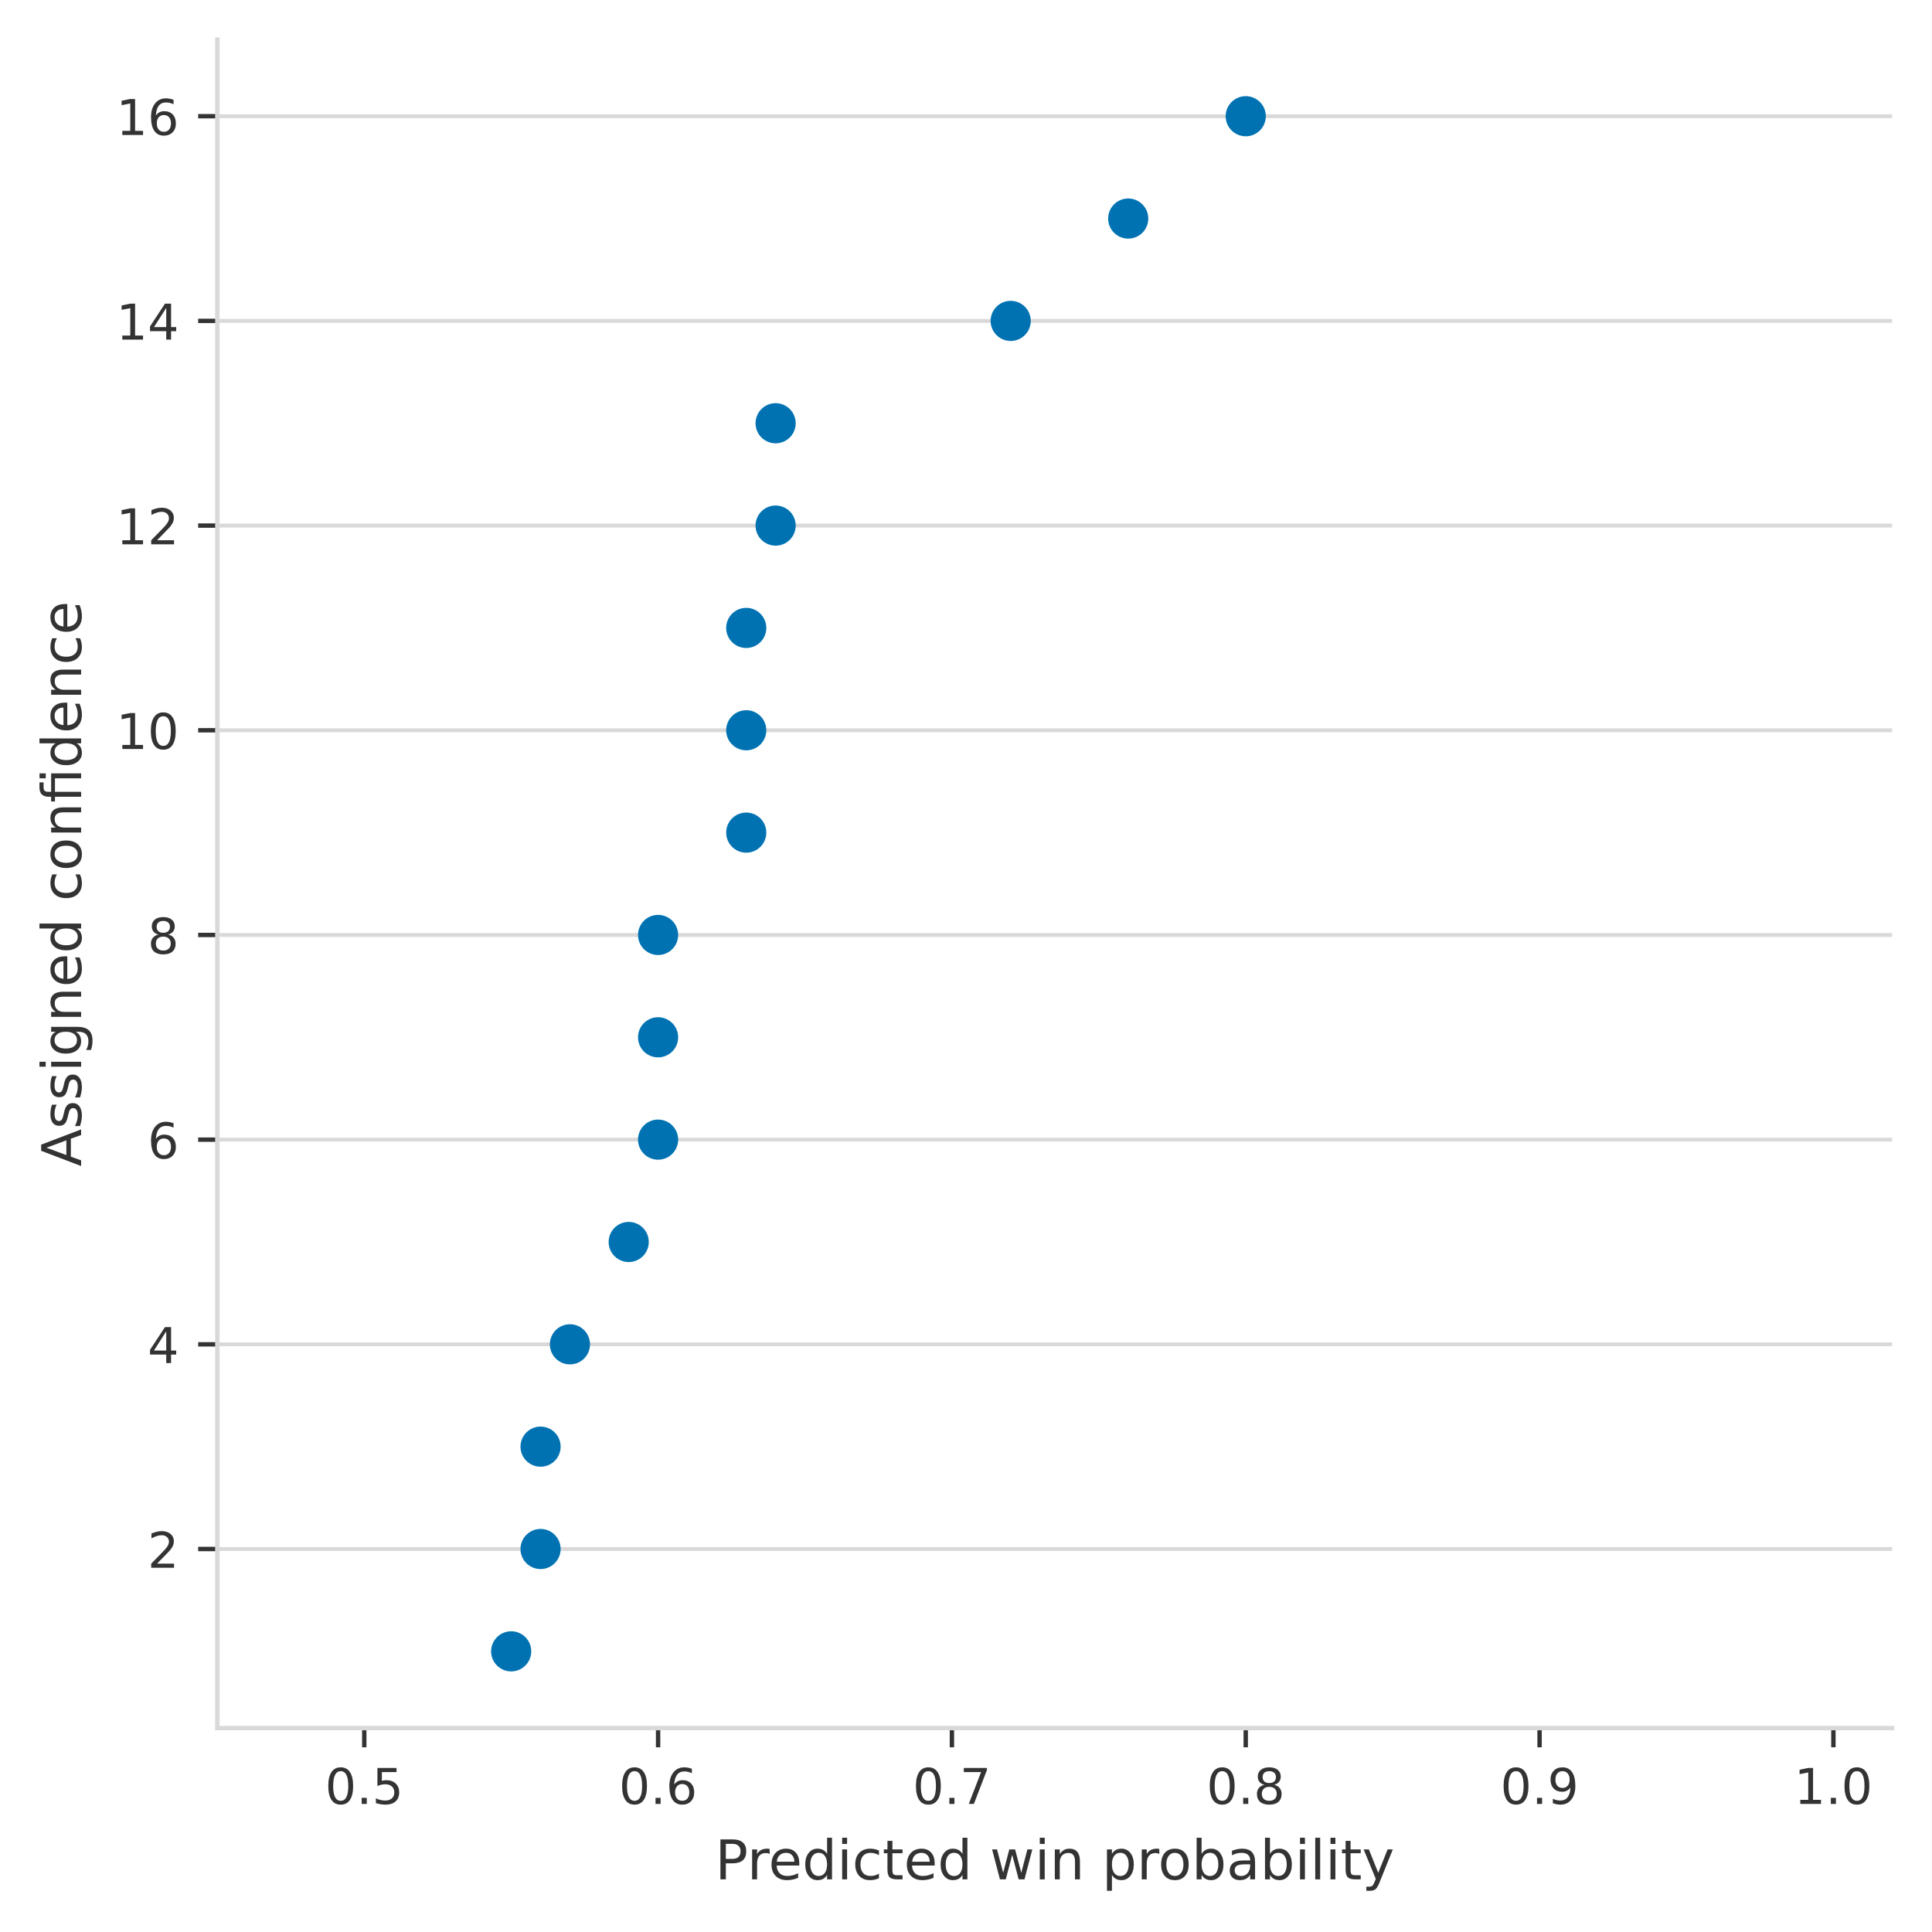
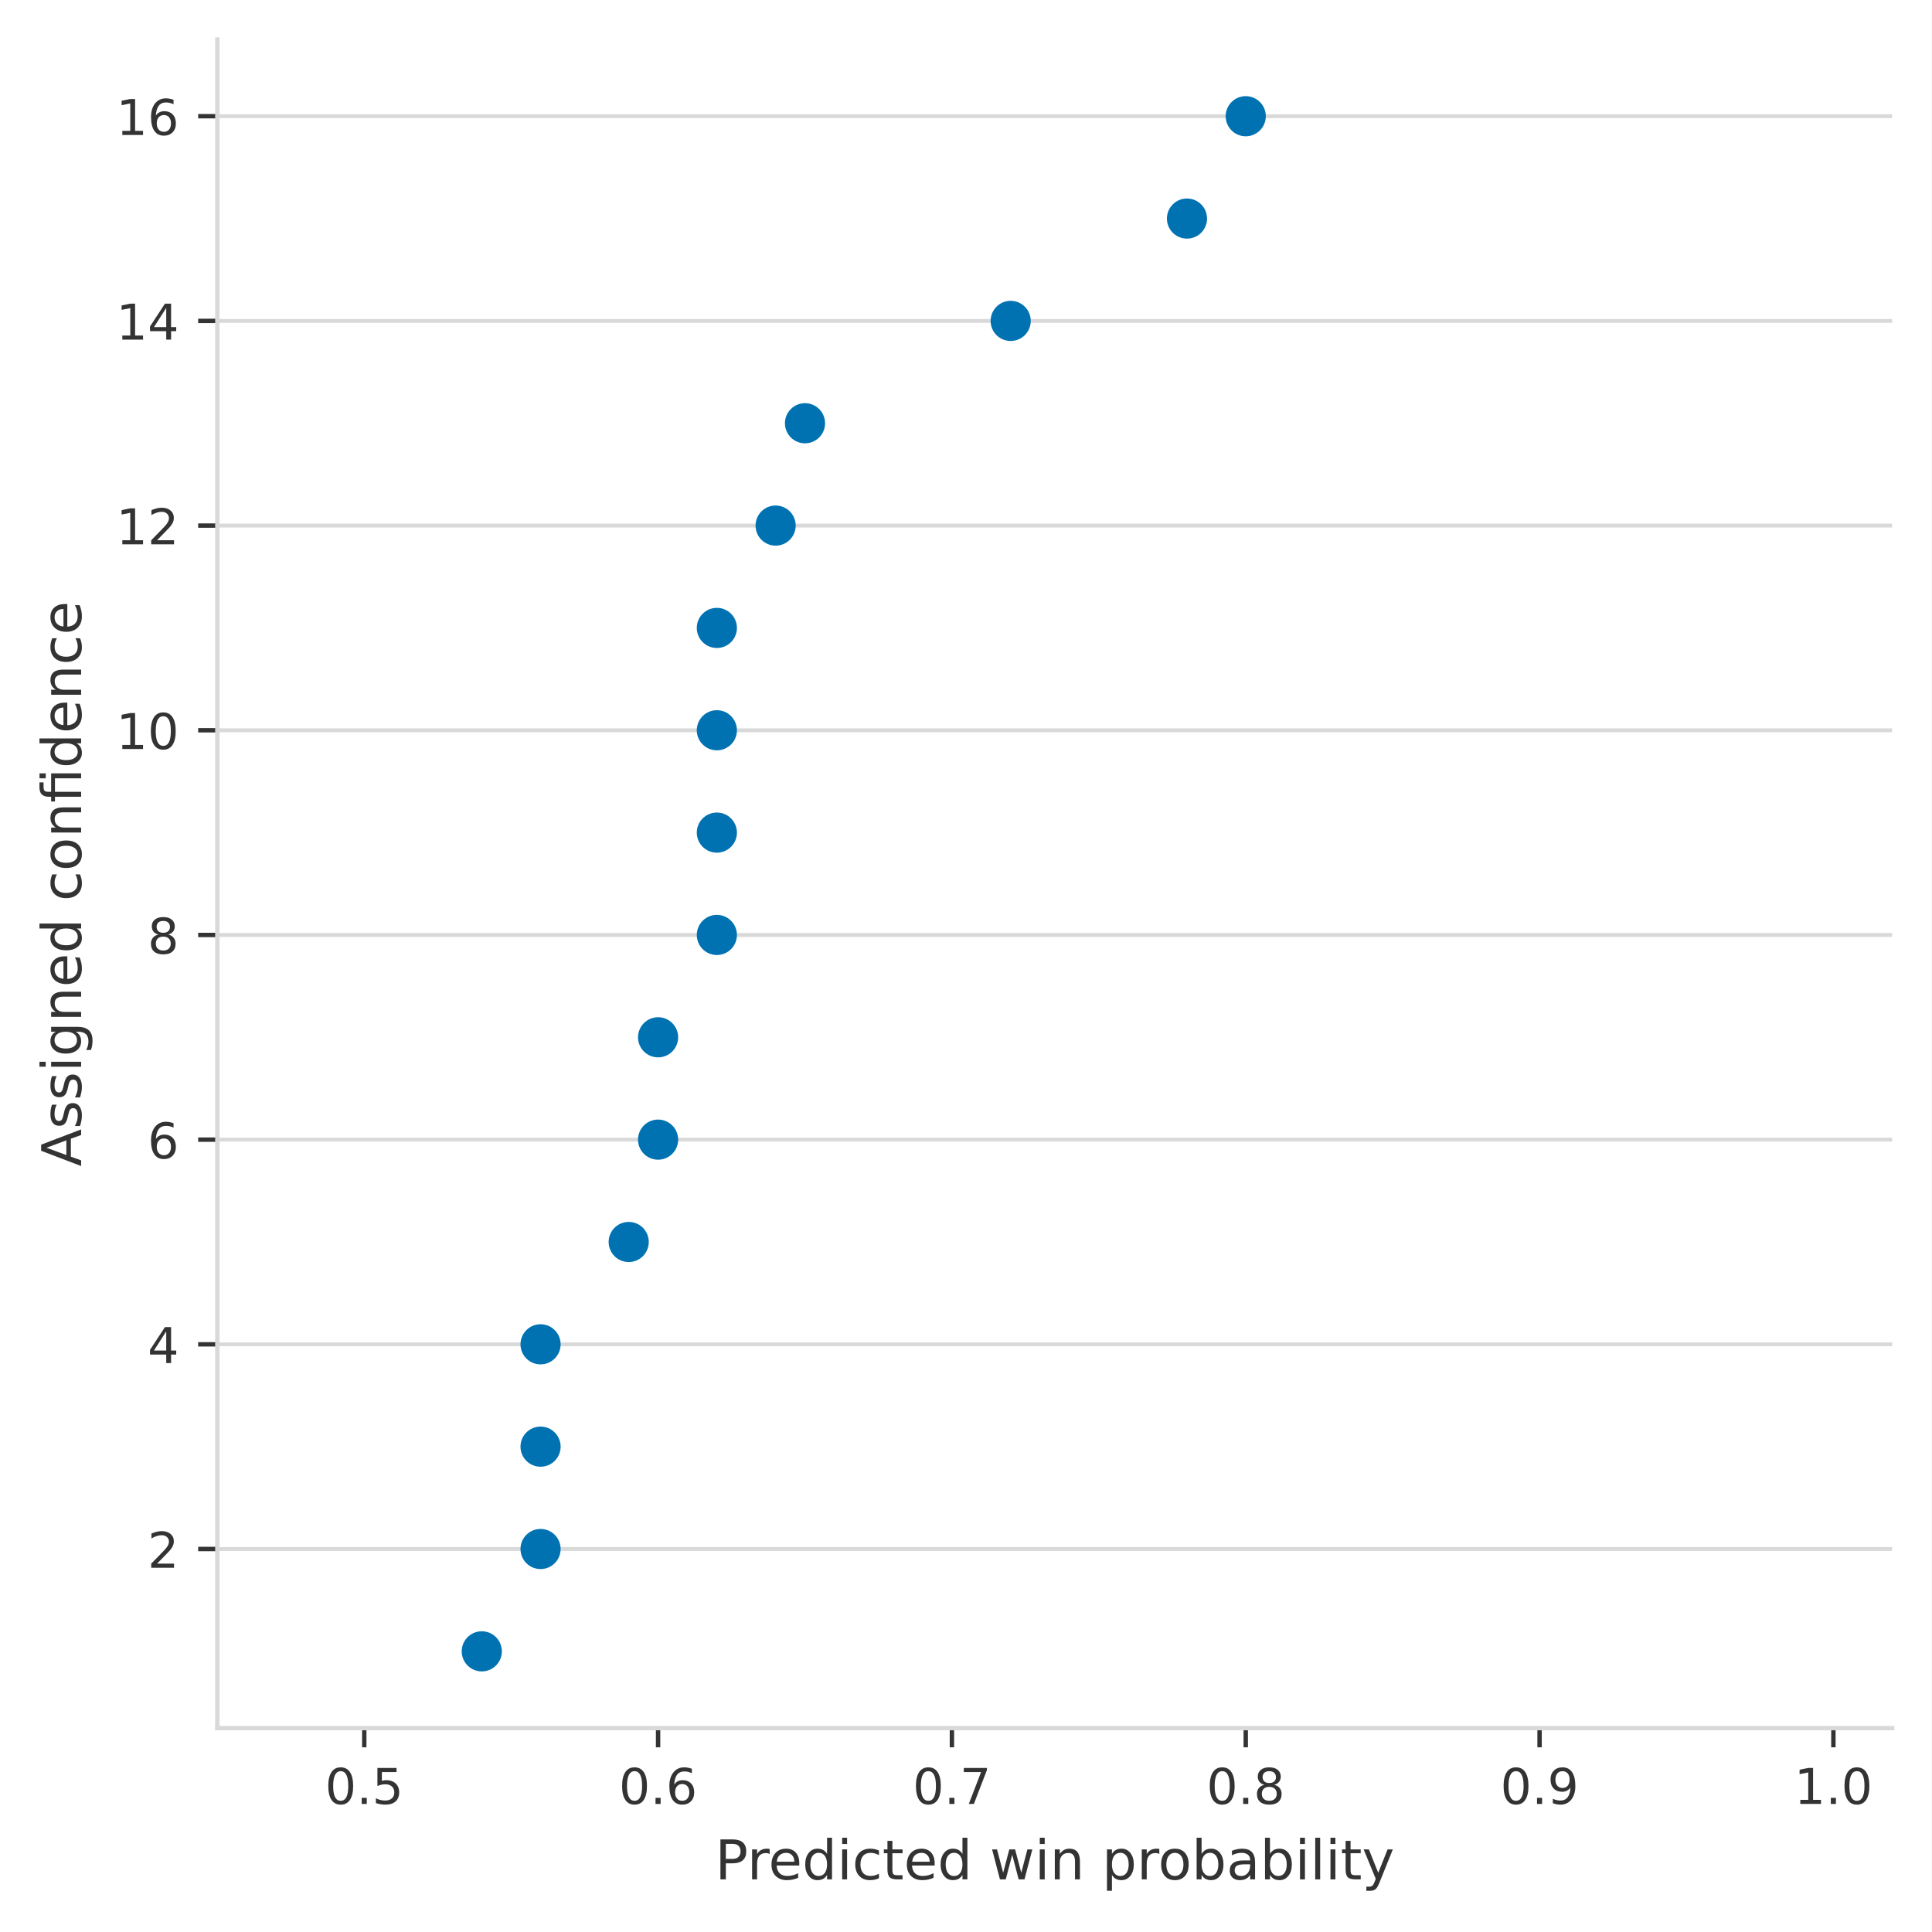
<svg xmlns="http://www.w3.org/2000/svg" xmlns:xlink="http://www.w3.org/1999/xlink" width="352.411pt" height="352.478pt" viewBox="0 0 352.411 352.478" version="1.1">
  <defs>
    <style type="text/css">*{stroke-linejoin: round; stroke-linecap: butt}</style>
  </defs>
  <g id="figure_1">
    <g id="patch_1">
      <path d="M 0 352.478  L 352.411 352.478  L 352.411 0  L 0 0  z " style="fill: #ffffff" />
    </g>
    <g id="axes_1">
      <g id="patch_2">
        <path d="M 39.653 315.278  L 345.211 315.278  L 345.211 7.2  L 39.653 7.2  z " style="fill: #ffffff" />
      </g>
      <g id="matplotlib.axis_1">
        <g id="xtick_1">
          <g id="line2d_1">
            <defs>
-               <path id="mb900e5e07c" d="M 0 0  L 0 3.5  " style="stroke: #333333; stroke-width: 0.8" />
+               <path id="m7007a5ce4e" d="M 0 0  L 0 3.5  " style="stroke: #333333; stroke-width: 0.8" />
            </defs>
            <g>
-               <use xlink:href="#mb900e5e07c" x="66.457" y="315.278" style="fill: #333333; stroke: #333333; stroke-width: 0.8" />
+               <use xlink:href="#m7007a5ce4e" x="66.457" y="315.278" style="fill: #333333; stroke: #333333; stroke-width: 0.8" />
            </g>
          </g>
          <g id="text_1">
            <g style="fill: #333333" transform="translate(59.30018 329.1155) scale(0.09 -0.09)">
              <defs>
                <path id="DejaVuSans-13" d="M 2034 4250  Q 1547 4250 1301 3770  Q 1056 3291 1056 2328  Q 1056 1369 1301 889  Q 1547 409 2034 409  Q 2525 409 2770 889  Q 3016 1369 3016 2328  Q 3016 3291 2770 3770  Q 2525 4250 2034 4250  z M 2034 4750  Q 2819 4750 3233 4129  Q 3647 3509 3647 2328  Q 3647 1150 3233 529  Q 2819 -91 2034 -91  Q 1250 -91 836 529  Q 422 1150 422 2328  Q 422 3509 836 4129  Q 1250 4750 2034 4750  z " transform="scale(0.015625)" />
                <path id="DejaVuSans-11" d="M 684 794  L 1344 794  L 1344 0  L 684 0  L 684 794  z " transform="scale(0.015625)" />
                <path id="DejaVuSans-18" d="M 691 4666  L 3169 4666  L 3169 4134  L 1269 4134  L 1269 2991  Q 1406 3038 1543 3061  Q 1681 3084 1819 3084  Q 2600 3084 3056 2656  Q 3513 2228 3513 1497  Q 3513 744 3044 326  Q 2575 -91 1722 -91  Q 1428 -91 1123 -41  Q 819 9 494 109  L 494 744  Q 775 591 1075 516  Q 1375 441 1709 441  Q 2250 441 2565 725  Q 2881 1009 2881 1497  Q 2881 1984 2565 2268  Q 2250 2553 1709 2553  Q 1456 2553 1204 2497  Q 953 2441 691 2322  L 691 4666  z " transform="scale(0.015625)" />
              </defs>
              <use xlink:href="#DejaVuSans-13" />
              <use xlink:href="#DejaVuSans-11" transform="translate(63.625 0)" />
              <use xlink:href="#DejaVuSans-18" transform="translate(95.40625 0)" />
            </g>
          </g>
        </g>
        <g id="xtick_2">
          <g id="line2d_2">
            <g>
-               <use xlink:href="#mb900e5e07c" x="120.063" y="315.278" style="fill: #333333; stroke: #333333; stroke-width: 0.8" />
+               <use xlink:href="#m7007a5ce4e" x="120.063" y="315.278" style="fill: #333333; stroke: #333333; stroke-width: 0.8" />
            </g>
          </g>
          <g id="text_2">
            <g style="fill: #333333" transform="translate(112.9068 329.1155) scale(0.09 -0.09)">
              <defs>
                <path id="DejaVuSans-19" d="M 2113 2584  Q 1688 2584 1439 2293  Q 1191 2003 1191 1497  Q 1191 994 1439 701  Q 1688 409 2113 409  Q 2538 409 2786 701  Q 3034 994 3034 1497  Q 3034 2003 2786 2293  Q 2538 2584 2113 2584  z M 3366 4563  L 3366 3988  Q 3128 4100 2886 4159  Q 2644 4219 2406 4219  Q 1781 4219 1451 3797  Q 1122 3375 1075 2522  Q 1259 2794 1537 2939  Q 1816 3084 2150 3084  Q 2853 3084 3261 2657  Q 3669 2231 3669 1497  Q 3669 778 3244 343  Q 2819 -91 2113 -91  Q 1303 -91 875 529  Q 447 1150 447 2328  Q 447 3434 972 4092  Q 1497 4750 2381 4750  Q 2619 4750 2861 4703  Q 3103 4656 3366 4563  z " transform="scale(0.015625)" />
              </defs>
              <use xlink:href="#DejaVuSans-13" />
              <use xlink:href="#DejaVuSans-11" transform="translate(63.625 0)" />
              <use xlink:href="#DejaVuSans-19" transform="translate(95.40625 0)" />
            </g>
          </g>
        </g>
        <g id="xtick_3">
          <g id="line2d_3">
            <g>
-               <use xlink:href="#mb900e5e07c" x="173.67" y="315.278" style="fill: #333333; stroke: #333333; stroke-width: 0.8" />
+               <use xlink:href="#m7007a5ce4e" x="173.67" y="315.278" style="fill: #333333; stroke: #333333; stroke-width: 0.8" />
            </g>
          </g>
          <g id="text_3">
            <g style="fill: #333333" transform="translate(166.5134 329.1155) scale(0.09 -0.09)">
              <defs>
                <path id="DejaVuSans-1a" d="M 525 4666  L 3525 4666  L 3525 4397  L 1831 0  L 1172 0  L 2766 4134  L 525 4134  L 525 4666  z " transform="scale(0.015625)" />
              </defs>
              <use xlink:href="#DejaVuSans-13" />
              <use xlink:href="#DejaVuSans-11" transform="translate(63.625 0)" />
              <use xlink:href="#DejaVuSans-1a" transform="translate(95.40625 0)" />
            </g>
          </g>
        </g>
        <g id="xtick_4">
          <g id="line2d_4">
            <g>
-               <use xlink:href="#mb900e5e07c" x="227.276" y="315.278" style="fill: #333333; stroke: #333333; stroke-width: 0.8" />
+               <use xlink:href="#m7007a5ce4e" x="227.276" y="315.278" style="fill: #333333; stroke: #333333; stroke-width: 0.8" />
            </g>
          </g>
          <g id="text_4">
            <g style="fill: #333333" transform="translate(220.12 329.1155) scale(0.09 -0.09)">
              <defs>
                <path id="DejaVuSans-1b" d="M 2034 2216  Q 1584 2216 1326 1975  Q 1069 1734 1069 1313  Q 1069 891 1326 650  Q 1584 409 2034 409  Q 2484 409 2743 651  Q 3003 894 3003 1313  Q 3003 1734 2745 1975  Q 2488 2216 2034 2216  z M 1403 2484  Q 997 2584 770 2862  Q 544 3141 544 3541  Q 544 4100 942 4425  Q 1341 4750 2034 4750  Q 2731 4750 3128 4425  Q 3525 4100 3525 3541  Q 3525 3141 3298 2862  Q 3072 2584 2669 2484  Q 3125 2378 3379 2068  Q 3634 1759 3634 1313  Q 3634 634 3220 271  Q 2806 -91 2034 -91  Q 1263 -91 848 271  Q 434 634 434 1313  Q 434 1759 690 2068  Q 947 2378 1403 2484  z M 1172 3481  Q 1172 3119 1398 2916  Q 1625 2713 2034 2713  Q 2441 2713 2670 2916  Q 2900 3119 2900 3481  Q 2900 3844 2670 4047  Q 2441 4250 2034 4250  Q 1625 4250 1398 4047  Q 1172 3844 1172 3481  z " transform="scale(0.015625)" />
              </defs>
              <use xlink:href="#DejaVuSans-13" />
              <use xlink:href="#DejaVuSans-11" transform="translate(63.625 0)" />
              <use xlink:href="#DejaVuSans-1b" transform="translate(95.40625 0)" />
            </g>
          </g>
        </g>
        <g id="xtick_5">
          <g id="line2d_5">
            <g>
-               <use xlink:href="#mb900e5e07c" x="280.883" y="315.278" style="fill: #333333; stroke: #333333; stroke-width: 0.8" />
+               <use xlink:href="#m7007a5ce4e" x="280.883" y="315.278" style="fill: #333333; stroke: #333333; stroke-width: 0.8" />
            </g>
          </g>
          <g id="text_5">
            <g style="fill: #333333" transform="translate(273.7266 329.1155) scale(0.09 -0.09)">
              <defs>
                <path id="DejaVuSans-1c" d="M 703 97  L 703 672  Q 941 559 1184 500  Q 1428 441 1663 441  Q 2288 441 2617 861  Q 2947 1281 2994 2138  Q 2813 1869 2534 1725  Q 2256 1581 1919 1581  Q 1219 1581 811 2004  Q 403 2428 403 3163  Q 403 3881 828 4315  Q 1253 4750 1959 4750  Q 2769 4750 3195 4129  Q 3622 3509 3622 2328  Q 3622 1225 3098 567  Q 2575 -91 1691 -91  Q 1453 -91 1209 -44  Q 966 3 703 97  z M 1959 2075  Q 2384 2075 2632 2365  Q 2881 2656 2881 3163  Q 2881 3666 2632 3958  Q 2384 4250 1959 4250  Q 1534 4250 1286 3958  Q 1038 3666 1038 3163  Q 1038 2656 1286 2365  Q 1534 2075 1959 2075  z " transform="scale(0.015625)" />
              </defs>
              <use xlink:href="#DejaVuSans-13" />
              <use xlink:href="#DejaVuSans-11" transform="translate(63.625 0)" />
              <use xlink:href="#DejaVuSans-1c" transform="translate(95.40625 0)" />
            </g>
          </g>
        </g>
        <g id="xtick_6">
          <g id="line2d_6">
            <g>
-               <use xlink:href="#mb900e5e07c" x="334.49" y="315.278" style="fill: #333333; stroke: #333333; stroke-width: 0.8" />
+               <use xlink:href="#m7007a5ce4e" x="334.49" y="315.278" style="fill: #333333; stroke: #333333; stroke-width: 0.8" />
            </g>
          </g>
          <g id="text_6">
            <g style="fill: #333333" transform="translate(327.3332 329.1155) scale(0.09 -0.09)">
              <defs>
                <path id="DejaVuSans-14" d="M 794 531  L 1825 531  L 1825 4091  L 703 3866  L 703 4441  L 1819 4666  L 2450 4666  L 2450 531  L 3481 531  L 3481 0  L 794 0  L 794 531  z " transform="scale(0.015625)" />
              </defs>
              <use xlink:href="#DejaVuSans-14" />
              <use xlink:href="#DejaVuSans-11" transform="translate(63.625 0)" />
              <use xlink:href="#DejaVuSans-13" transform="translate(95.40625 0)" />
            </g>
          </g>
        </g>
        <g id="text_7">
          <g style="fill: #333333" transform="translate(130.4563 342.8761) scale(0.1 -0.1)">
            <defs>
              <path id="DejaVuSans-33" d="M 1259 4147  L 1259 2394  L 2053 2394  Q 2494 2394 2734 2622  Q 2975 2850 2975 3272  Q 2975 3691 2734 3919  Q 2494 4147 2053 4147  L 1259 4147  z M 628 4666  L 2053 4666  Q 2838 4666 3239 4311  Q 3641 3956 3641 3272  Q 3641 2581 3239 2228  Q 2838 1875 2053 1875  L 1259 1875  L 1259 0  L 628 0  L 628 4666  z " transform="scale(0.015625)" />
              <path id="DejaVuSans-55" d="M 2631 2963  Q 2534 3019 2420 3045  Q 2306 3072 2169 3072  Q 1681 3072 1420 2755  Q 1159 2438 1159 1844  L 1159 0  L 581 0  L 581 3500  L 1159 3500  L 1159 2956  Q 1341 3275 1631 3429  Q 1922 3584 2338 3584  Q 2397 3584 2469 3576  Q 2541 3569 2628 3553  L 2631 2963  z " transform="scale(0.015625)" />
              <path id="DejaVuSans-48" d="M 3597 1894  L 3597 1613  L 953 1613  Q 991 1019 1311 708  Q 1631 397 2203 397  Q 2534 397 2845 478  Q 3156 559 3463 722  L 3463 178  Q 3153 47 2828 -22  Q 2503 -91 2169 -91  Q 1331 -91 842 396  Q 353 884 353 1716  Q 353 2575 817 3079  Q 1281 3584 2069 3584  Q 2775 3584 3186 3129  Q 3597 2675 3597 1894  z M 3022 2063  Q 3016 2534 2758 2815  Q 2500 3097 2075 3097  Q 1594 3097 1305 2825  Q 1016 2553 972 2059  L 3022 2063  z " transform="scale(0.015625)" />
              <path id="DejaVuSans-47" d="M 2906 2969  L 2906 4863  L 3481 4863  L 3481 0  L 2906 0  L 2906 525  Q 2725 213 2448 61  Q 2172 -91 1784 -91  Q 1150 -91 751 415  Q 353 922 353 1747  Q 353 2572 751 3078  Q 1150 3584 1784 3584  Q 2172 3584 2448 3432  Q 2725 3281 2906 2969  z M 947 1747  Q 947 1113 1208 752  Q 1469 391 1925 391  Q 2381 391 2643 752  Q 2906 1113 2906 1747  Q 2906 2381 2643 2742  Q 2381 3103 1925 3103  Q 1469 3103 1208 2742  Q 947 2381 947 1747  z " transform="scale(0.015625)" />
              <path id="DejaVuSans-4c" d="M 603 3500  L 1178 3500  L 1178 0  L 603 0  L 603 3500  z M 603 4863  L 1178 4863  L 1178 4134  L 603 4134  L 603 4863  z " transform="scale(0.015625)" />
              <path id="DejaVuSans-46" d="M 3122 3366  L 3122 2828  Q 2878 2963 2633 3030  Q 2388 3097 2138 3097  Q 1578 3097 1268 2742  Q 959 2388 959 1747  Q 959 1106 1268 751  Q 1578 397 2138 397  Q 2388 397 2633 464  Q 2878 531 3122 666  L 3122 134  Q 2881 22 2623 -34  Q 2366 -91 2075 -91  Q 1284 -91 818 406  Q 353 903 353 1747  Q 353 2603 823 3093  Q 1294 3584 2113 3584  Q 2378 3584 2631 3529  Q 2884 3475 3122 3366  z " transform="scale(0.015625)" />
              <path id="DejaVuSans-57" d="M 1172 4494  L 1172 3500  L 2356 3500  L 2356 3053  L 1172 3053  L 1172 1153  Q 1172 725 1289 603  Q 1406 481 1766 481  L 2356 481  L 2356 0  L 1766 0  Q 1100 0 847 248  Q 594 497 594 1153  L 594 3053  L 172 3053  L 172 3500  L 594 3500  L 594 4494  L 1172 4494  z " transform="scale(0.015625)" />
              <path id="DejaVuSans-3" transform="scale(0.015625)" />
              <path id="DejaVuSans-5a" d="M 269 3500  L 844 3500  L 1563 769  L 2278 3500  L 2956 3500  L 3675 769  L 4391 3500  L 4966 3500  L 4050 0  L 3372 0  L 2619 2869  L 1863 0  L 1184 0  L 269 3500  z " transform="scale(0.015625)" />
              <path id="DejaVuSans-51" d="M 3513 2113  L 3513 0  L 2938 0  L 2938 2094  Q 2938 2591 2744 2837  Q 2550 3084 2163 3084  Q 1697 3084 1428 2787  Q 1159 2491 1159 1978  L 1159 0  L 581 0  L 581 3500  L 1159 3500  L 1159 2956  Q 1366 3272 1645 3428  Q 1925 3584 2291 3584  Q 2894 3584 3203 3211  Q 3513 2838 3513 2113  z " transform="scale(0.015625)" />
              <path id="DejaVuSans-53" d="M 1159 525  L 1159 -1331  L 581 -1331  L 581 3500  L 1159 3500  L 1159 2969  Q 1341 3281 1617 3432  Q 1894 3584 2278 3584  Q 2916 3584 3314 3078  Q 3713 2572 3713 1747  Q 3713 922 3314 415  Q 2916 -91 2278 -91  Q 1894 -91 1617 61  Q 1341 213 1159 525  z M 3116 1747  Q 3116 2381 2855 2742  Q 2594 3103 2138 3103  Q 1681 3103 1420 2742  Q 1159 2381 1159 1747  Q 1159 1113 1420 752  Q 1681 391 2138 391  Q 2594 391 2855 752  Q 3116 1113 3116 1747  z " transform="scale(0.015625)" />
              <path id="DejaVuSans-52" d="M 1959 3097  Q 1497 3097 1228 2736  Q 959 2375 959 1747  Q 959 1119 1226 758  Q 1494 397 1959 397  Q 2419 397 2687 759  Q 2956 1122 2956 1747  Q 2956 2369 2687 2733  Q 2419 3097 1959 3097  z M 1959 3584  Q 2709 3584 3137 3096  Q 3566 2609 3566 1747  Q 3566 888 3137 398  Q 2709 -91 1959 -91  Q 1206 -91 779 398  Q 353 888 353 1747  Q 353 2609 779 3096  Q 1206 3584 1959 3584  z " transform="scale(0.015625)" />
              <path id="DejaVuSans-45" d="M 3116 1747  Q 3116 2381 2855 2742  Q 2594 3103 2138 3103  Q 1681 3103 1420 2742  Q 1159 2381 1159 1747  Q 1159 1113 1420 752  Q 1681 391 2138 391  Q 2594 391 2855 752  Q 3116 1113 3116 1747  z M 1159 2969  Q 1341 3281 1617 3432  Q 1894 3584 2278 3584  Q 2916 3584 3314 3078  Q 3713 2572 3713 1747  Q 3713 922 3314 415  Q 2916 -91 2278 -91  Q 1894 -91 1617 61  Q 1341 213 1159 525  L 1159 0  L 581 0  L 581 4863  L 1159 4863  L 1159 2969  z " transform="scale(0.015625)" />
              <path id="DejaVuSans-44" d="M 2194 1759  Q 1497 1759 1228 1600  Q 959 1441 959 1056  Q 959 750 1161 570  Q 1363 391 1709 391  Q 2188 391 2477 730  Q 2766 1069 2766 1631  L 2766 1759  L 2194 1759  z M 3341 1997  L 3341 0  L 2766 0  L 2766 531  Q 2569 213 2275 61  Q 1981 -91 1556 -91  Q 1019 -91 701 211  Q 384 513 384 1019  Q 384 1609 779 1909  Q 1175 2209 1959 2209  L 2766 2209  L 2766 2266  Q 2766 2663 2505 2880  Q 2244 3097 1772 3097  Q 1472 3097 1187 3025  Q 903 2953 641 2809  L 641 3341  Q 956 3463 1253 3523  Q 1550 3584 1831 3584  Q 2591 3584 2966 3190  Q 3341 2797 3341 1997  z " transform="scale(0.015625)" />
              <path id="DejaVuSans-4f" d="M 603 4863  L 1178 4863  L 1178 0  L 603 0  L 603 4863  z " transform="scale(0.015625)" />
              <path id="DejaVuSans-5c" d="M 2059 -325  Q 1816 -950 1584 -1140  Q 1353 -1331 966 -1331  L 506 -1331  L 506 -850  L 844 -850  Q 1081 -850 1212 -737  Q 1344 -625 1503 -206  L 1606 56  L 191 3500  L 800 3500  L 1894 763  L 2988 3500  L 3597 3500  L 2059 -325  z " transform="scale(0.015625)" />
            </defs>
            <use xlink:href="#DejaVuSans-33" />
            <use xlink:href="#DejaVuSans-55" transform="translate(58.54688 0)" />
            <use xlink:href="#DejaVuSans-48" transform="translate(97.45312 0)" />
            <use xlink:href="#DejaVuSans-47" transform="translate(158.9844 0)" />
            <use xlink:href="#DejaVuSans-4c" transform="translate(222.4688 0)" />
            <use xlink:href="#DejaVuSans-46" transform="translate(250.25 0)" />
            <use xlink:href="#DejaVuSans-57" transform="translate(305.2344 0)" />
            <use xlink:href="#DejaVuSans-48" transform="translate(344.4375 0)" />
            <use xlink:href="#DejaVuSans-47" transform="translate(405.9688 0)" />
            <use xlink:href="#DejaVuSans-3" transform="translate(469.4531 0)" />
            <use xlink:href="#DejaVuSans-5a" transform="translate(501.2344 0)" />
            <use xlink:href="#DejaVuSans-4c" transform="translate(583.0156 0)" />
            <use xlink:href="#DejaVuSans-51" transform="translate(610.7969 0)" />
            <use xlink:href="#DejaVuSans-3" transform="translate(674.1719 0)" />
            <use xlink:href="#DejaVuSans-53" transform="translate(705.9531 0)" />
            <use xlink:href="#DejaVuSans-55" transform="translate(769.4375 0)" />
            <use xlink:href="#DejaVuSans-52" transform="translate(808.3438 0)" />
            <use xlink:href="#DejaVuSans-45" transform="translate(869.5312 0)" />
            <use xlink:href="#DejaVuSans-44" transform="translate(933.0156 0)" />
            <use xlink:href="#DejaVuSans-45" transform="translate(994.2969 0)" />
            <use xlink:href="#DejaVuSans-4c" transform="translate(1057.781 0)" />
            <use xlink:href="#DejaVuSans-4f" transform="translate(1085.562 0)" />
            <use xlink:href="#DejaVuSans-4c" transform="translate(1113.344 0)" />
            <use xlink:href="#DejaVuSans-57" transform="translate(1141.125 0)" />
            <use xlink:href="#DejaVuSans-5c" transform="translate(1180.328 0)" />
          </g>
        </g>
      </g>
      <g id="matplotlib.axis_2">
        <g id="ytick_1">
          <g id="line2d_7">
-             <path d="M 39.653 282.603  L 345.211 282.603  " clip-path="url(#p12080f5dfd)" style="fill: none; stroke: #d9d9d9; stroke-width: 0.7; stroke-linecap: square" />
+             <path d="M 39.653 282.603  L 345.211 282.603  " clip-path="url(#pc972916f1e)" style="fill: none; stroke: #d9d9d9; stroke-width: 0.7; stroke-linecap: square" />
          </g>
          <g id="line2d_8">
            <defs>
-               <path id="m10c1e05c2e" d="M 0 0  L -3.5 0  " style="stroke: #333333; stroke-width: 0.8" />
+               <path id="mea25e8dc05" d="M 0 0  L -3.5 0  " style="stroke: #333333; stroke-width: 0.8" />
            </defs>
            <g>
-               <use xlink:href="#m10c1e05c2e" x="39.653" y="282.603" style="fill: #333333; stroke: #333333; stroke-width: 0.8" />
+               <use xlink:href="#mea25e8dc05" x="39.653" y="282.603" style="fill: #333333; stroke: #333333; stroke-width: 0.8" />
            </g>
          </g>
          <g id="text_8">
            <g style="fill: #333333" transform="translate(26.92703 286.0217) scale(0.09 -0.09)">
              <defs>
                <path id="DejaVuSans-15" d="M 1228 531  L 3431 531  L 3431 0  L 469 0  L 469 531  Q 828 903 1448 1529  Q 2069 2156 2228 2338  Q 2531 2678 2651 2914  Q 2772 3150 2772 3378  Q 2772 3750 2511 3984  Q 2250 4219 1831 4219  Q 1534 4219 1204 4116  Q 875 4013 500 3803  L 500 4441  Q 881 4594 1212 4672  Q 1544 4750 1819 4750  Q 2544 4750 2975 4387  Q 3406 4025 3406 3419  Q 3406 3131 3298 2873  Q 3191 2616 2906 2266  Q 2828 2175 2409 1742  Q 1991 1309 1228 531  z " transform="scale(0.015625)" />
              </defs>
              <use xlink:href="#DejaVuSans-15" />
            </g>
          </g>
        </g>
        <g id="ytick_2">
          <g id="line2d_9">
-             <path d="M 39.653 245.26  L 345.211 245.26  " clip-path="url(#p12080f5dfd)" style="fill: none; stroke: #d9d9d9; stroke-width: 0.7; stroke-linecap: square" />
+             <path d="M 39.653 245.26  L 345.211 245.26  " clip-path="url(#pc972916f1e)" style="fill: none; stroke: #d9d9d9; stroke-width: 0.7; stroke-linecap: square" />
          </g>
          <g id="line2d_10">
            <g>
-               <use xlink:href="#m10c1e05c2e" x="39.653" y="245.26" style="fill: #333333; stroke: #333333; stroke-width: 0.8" />
+               <use xlink:href="#mea25e8dc05" x="39.653" y="245.26" style="fill: #333333; stroke: #333333; stroke-width: 0.8" />
            </g>
          </g>
          <g id="text_9">
            <g style="fill: #333333" transform="translate(26.92703 248.679) scale(0.09 -0.09)">
              <defs>
                <path id="DejaVuSans-17" d="M 2419 4116  L 825 1625  L 2419 1625  L 2419 4116  z M 2253 4666  L 3047 4666  L 3047 1625  L 3713 1625  L 3713 1100  L 3047 1100  L 3047 0  L 2419 0  L 2419 1100  L 313 1100  L 313 1709  L 2253 4666  z " transform="scale(0.015625)" />
              </defs>
              <use xlink:href="#DejaVuSans-17" />
            </g>
          </g>
        </g>
        <g id="ytick_3">
          <g id="line2d_11">
-             <path d="M 39.653 207.917  L 345.211 207.917  " clip-path="url(#p12080f5dfd)" style="fill: none; stroke: #d9d9d9; stroke-width: 0.7; stroke-linecap: square" />
+             <path d="M 39.653 207.917  L 345.211 207.917  " clip-path="url(#pc972916f1e)" style="fill: none; stroke: #d9d9d9; stroke-width: 0.7; stroke-linecap: square" />
          </g>
          <g id="line2d_12">
            <g>
-               <use xlink:href="#m10c1e05c2e" x="39.653" y="207.917" style="fill: #333333; stroke: #333333; stroke-width: 0.8" />
+               <use xlink:href="#mea25e8dc05" x="39.653" y="207.917" style="fill: #333333; stroke: #333333; stroke-width: 0.8" />
            </g>
          </g>
          <g id="text_10">
            <g style="fill: #333333" transform="translate(26.92703 211.3362) scale(0.09 -0.09)">
              <use xlink:href="#DejaVuSans-19" />
            </g>
          </g>
        </g>
        <g id="ytick_4">
          <g id="line2d_13">
-             <path d="M 39.653 170.575  L 345.211 170.575  " clip-path="url(#p12080f5dfd)" style="fill: none; stroke: #d9d9d9; stroke-width: 0.7; stroke-linecap: square" />
+             <path d="M 39.653 170.575  L 345.211 170.575  " clip-path="url(#pc972916f1e)" style="fill: none; stroke: #d9d9d9; stroke-width: 0.7; stroke-linecap: square" />
          </g>
          <g id="line2d_14">
            <g>
-               <use xlink:href="#m10c1e05c2e" x="39.653" y="170.575" style="fill: #333333; stroke: #333333; stroke-width: 0.8" />
+               <use xlink:href="#mea25e8dc05" x="39.653" y="170.575" style="fill: #333333; stroke: #333333; stroke-width: 0.8" />
            </g>
          </g>
          <g id="text_11">
            <g style="fill: #333333" transform="translate(26.92703 173.9935) scale(0.09 -0.09)">
              <use xlink:href="#DejaVuSans-1b" />
            </g>
          </g>
        </g>
        <g id="ytick_5">
          <g id="line2d_15">
-             <path d="M 39.653 133.232  L 345.211 133.232  " clip-path="url(#p12080f5dfd)" style="fill: none; stroke: #d9d9d9; stroke-width: 0.7; stroke-linecap: square" />
+             <path d="M 39.653 133.232  L 345.211 133.232  " clip-path="url(#pc972916f1e)" style="fill: none; stroke: #d9d9d9; stroke-width: 0.7; stroke-linecap: square" />
          </g>
          <g id="line2d_16">
            <g>
-               <use xlink:href="#m10c1e05c2e" x="39.653" y="133.232" style="fill: #333333; stroke: #333333; stroke-width: 0.8" />
+               <use xlink:href="#mea25e8dc05" x="39.653" y="133.232" style="fill: #333333; stroke: #333333; stroke-width: 0.8" />
            </g>
          </g>
          <g id="text_12">
            <g style="fill: #333333" transform="translate(21.20078 136.6507) scale(0.09 -0.09)">
              <use xlink:href="#DejaVuSans-14" />
              <use xlink:href="#DejaVuSans-13" transform="translate(63.625 0)" />
            </g>
          </g>
        </g>
        <g id="ytick_6">
          <g id="line2d_17">
-             <path d="M 39.653 95.889  L 345.211 95.889  " clip-path="url(#p12080f5dfd)" style="fill: none; stroke: #d9d9d9; stroke-width: 0.7; stroke-linecap: square" />
+             <path d="M 39.653 95.889  L 345.211 95.889  " clip-path="url(#pc972916f1e)" style="fill: none; stroke: #d9d9d9; stroke-width: 0.7; stroke-linecap: square" />
          </g>
          <g id="line2d_18">
            <g>
-               <use xlink:href="#m10c1e05c2e" x="39.653" y="95.889" style="fill: #333333; stroke: #333333; stroke-width: 0.8" />
+               <use xlink:href="#mea25e8dc05" x="39.653" y="95.889" style="fill: #333333; stroke: #333333; stroke-width: 0.8" />
            </g>
          </g>
          <g id="text_13">
            <g style="fill: #333333" transform="translate(21.20078 99.30797) scale(0.09 -0.09)">
              <use xlink:href="#DejaVuSans-14" />
              <use xlink:href="#DejaVuSans-15" transform="translate(63.625 0)" />
            </g>
          </g>
        </g>
        <g id="ytick_7">
          <g id="line2d_19">
-             <path d="M 39.653 58.546  L 345.211 58.546  " clip-path="url(#p12080f5dfd)" style="fill: none; stroke: #d9d9d9; stroke-width: 0.7; stroke-linecap: square" />
+             <path d="M 39.653 58.546  L 345.211 58.546  " clip-path="url(#pc972916f1e)" style="fill: none; stroke: #d9d9d9; stroke-width: 0.7; stroke-linecap: square" />
          </g>
          <g id="line2d_20">
            <g>
-               <use xlink:href="#m10c1e05c2e" x="39.653" y="58.546" style="fill: #333333; stroke: #333333; stroke-width: 0.8" />
+               <use xlink:href="#mea25e8dc05" x="39.653" y="58.546" style="fill: #333333; stroke: #333333; stroke-width: 0.8" />
            </g>
          </g>
          <g id="text_14">
            <g style="fill: #333333" transform="translate(21.20078 61.96522) scale(0.09 -0.09)">
              <use xlink:href="#DejaVuSans-14" />
              <use xlink:href="#DejaVuSans-17" transform="translate(63.625 0)" />
            </g>
          </g>
        </g>
        <g id="ytick_8">
          <g id="line2d_21">
-             <path d="M 39.653 21.204  L 345.211 21.204  " clip-path="url(#p12080f5dfd)" style="fill: none; stroke: #d9d9d9; stroke-width: 0.7; stroke-linecap: square" />
+             <path d="M 39.653 21.204  L 345.211 21.204  " clip-path="url(#pc972916f1e)" style="fill: none; stroke: #d9d9d9; stroke-width: 0.7; stroke-linecap: square" />
          </g>
          <g id="line2d_22">
            <g>
-               <use xlink:href="#m10c1e05c2e" x="39.653" y="21.204" style="fill: #333333; stroke: #333333; stroke-width: 0.8" />
+               <use xlink:href="#mea25e8dc05" x="39.653" y="21.204" style="fill: #333333; stroke: #333333; stroke-width: 0.8" />
            </g>
          </g>
          <g id="text_15">
            <g style="fill: #333333" transform="translate(21.20078 24.62248) scale(0.09 -0.09)">
              <use xlink:href="#DejaVuSans-14" />
              <use xlink:href="#DejaVuSans-19" transform="translate(63.625 0)" />
            </g>
          </g>
        </g>
        <g id="text_16">
          <g style="fill: #333333" transform="translate(14.79844 212.8123) rotate(-90) scale(0.1 -0.1)">
            <defs>
              <path id="DejaVuSans-24" d="M 2188 4044  L 1331 1722  L 3047 1722  L 2188 4044  z M 1831 4666  L 2547 4666  L 4325 0  L 3669 0  L 3244 1197  L 1141 1197  L 716 0  L 50 0  L 1831 4666  z " transform="scale(0.015625)" />
              <path id="DejaVuSans-56" d="M 2834 3397  L 2834 2853  Q 2591 2978 2328 3040  Q 2066 3103 1784 3103  Q 1356 3103 1142 2972  Q 928 2841 928 2578  Q 928 2378 1081 2264  Q 1234 2150 1697 2047  L 1894 2003  Q 2506 1872 2764 1633  Q 3022 1394 3022 966  Q 3022 478 2636 193  Q 2250 -91 1575 -91  Q 1294 -91 989 -36  Q 684 19 347 128  L 347 722  Q 666 556 975 473  Q 1284 391 1588 391  Q 1994 391 2212 530  Q 2431 669 2431 922  Q 2431 1156 2273 1281  Q 2116 1406 1581 1522  L 1381 1569  Q 847 1681 609 1914  Q 372 2147 372 2553  Q 372 3047 722 3315  Q 1072 3584 1716 3584  Q 2034 3584 2315 3537  Q 2597 3491 2834 3397  z " transform="scale(0.015625)" />
              <path id="DejaVuSans-4a" d="M 2906 1791  Q 2906 2416 2648 2759  Q 2391 3103 1925 3103  Q 1463 3103 1205 2759  Q 947 2416 947 1791  Q 947 1169 1205 825  Q 1463 481 1925 481  Q 2391 481 2648 825  Q 2906 1169 2906 1791  z M 3481 434  Q 3481 -459 3084 -895  Q 2688 -1331 1869 -1331  Q 1566 -1331 1297 -1286  Q 1028 -1241 775 -1147  L 775 -588  Q 1028 -725 1275 -790  Q 1522 -856 1778 -856  Q 2344 -856 2625 -561  Q 2906 -266 2906 331  L 2906 616  Q 2728 306 2450 153  Q 2172 0 1784 0  Q 1141 0 747 490  Q 353 981 353 1791  Q 353 2603 747 3093  Q 1141 3584 1784 3584  Q 2172 3584 2450 3431  Q 2728 3278 2906 2969  L 2906 3500  L 3481 3500  L 3481 434  z " transform="scale(0.015625)" />
              <path id="DejaVuSans-13af" d="M 3431 3500  L 3431 0  L 2853 0  L 2853 3053  L 1275 3053  L 1275 0  L 697 0  L 697 3053  L 147 3053  L 147 3500  L 697 3500  L 697 3744  Q 697 4316 967 4589  Q 1238 4863 1797 4863  L 2375 4863  L 2375 4384  L 1825 4384  Q 1516 4384 1395 4259  Q 1275 4134 1275 3809  L 1275 3500  L 3431 3500  z M 2853 4856  L 3431 4856  L 3431 4128  L 2853 4128  L 2853 4856  z " transform="scale(0.015625)" />
            </defs>
            <use xlink:href="#DejaVuSans-24" />
            <use xlink:href="#DejaVuSans-56" transform="translate(68.40625 0)" />
            <use xlink:href="#DejaVuSans-56" transform="translate(120.5 0)" />
            <use xlink:href="#DejaVuSans-4c" transform="translate(172.5938 0)" />
            <use xlink:href="#DejaVuSans-4a" transform="translate(200.375 0)" />
            <use xlink:href="#DejaVuSans-51" transform="translate(263.8594 0)" />
            <use xlink:href="#DejaVuSans-48" transform="translate(327.2344 0)" />
            <use xlink:href="#DejaVuSans-47" transform="translate(388.7656 0)" />
            <use xlink:href="#DejaVuSans-3" transform="translate(452.25 0)" />
            <use xlink:href="#DejaVuSans-46" transform="translate(484.0312 0)" />
            <use xlink:href="#DejaVuSans-52" transform="translate(539.0156 0)" />
            <use xlink:href="#DejaVuSans-51" transform="translate(600.2031 0)" />
            <use xlink:href="#DejaVuSans-13af" transform="translate(663.5781 0)" />
            <use xlink:href="#DejaVuSans-47" transform="translate(726.5625 0)" />
            <use xlink:href="#DejaVuSans-48" transform="translate(790.0469 0)" />
            <use xlink:href="#DejaVuSans-51" transform="translate(851.5781 0)" />
            <use xlink:href="#DejaVuSans-46" transform="translate(914.9531 0)" />
            <use xlink:href="#DejaVuSans-48" transform="translate(969.9375 0)" />
          </g>
        </g>
      </g>
      <g id="PathCollection_1">
        <defs>
-           <path id="m332e5360eb" d="M 0 3.162  C 0.839 3.162 1.643 2.829 2.236 2.236  C 2.829 1.643 3.162 0.839 3.162 0  C 3.162 -0.839 2.829 -1.643 2.236 -2.236  C 1.643 -2.829 0.839 -3.162 0 -3.162  C -0.839 -3.162 -1.643 -2.829 -2.236 -2.236  C -2.829 -1.643 -3.162 -0.839 -3.162 0  C -3.162 0.839 -2.829 1.643 -2.236 2.236  C -1.643 2.829 -0.839 3.162 0 3.162  z " style="stroke: #0072b2" />
+           <path id="m0427256c03" d="M 0 3.162  C 0.839 3.162 1.643 2.829 2.236 2.236  C 2.829 1.643 3.162 0.839 3.162 0  C 3.162 -0.839 2.829 -1.643 2.236 -2.236  C 1.643 -2.829 0.839 -3.162 0 -3.162  C -0.839 -3.162 -1.643 -2.829 -2.236 -2.236  C -2.829 -1.643 -3.162 -0.839 -3.162 0  C -3.162 0.839 -2.829 1.643 -2.236 2.236  C -1.643 2.829 -0.839 3.162 0 3.162  z " style="stroke: #0072b2" />
        </defs>
-         <g clip-path="url(#p12080f5dfd)">
-           <use xlink:href="#m332e5360eb" x="227.276" y="21.204" style="fill: #0072b2; stroke: #0072b2" />
-           <use xlink:href="#m332e5360eb" x="205.834" y="39.875" style="fill: #0072b2; stroke: #0072b2" />
-           <use xlink:href="#m332e5360eb" x="184.391" y="58.546" style="fill: #0072b2; stroke: #0072b2" />
-           <use xlink:href="#m332e5360eb" x="141.506" y="77.218" style="fill: #0072b2; stroke: #0072b2" />
-           <use xlink:href="#m332e5360eb" x="141.506" y="95.889" style="fill: #0072b2; stroke: #0072b2" />
-           <use xlink:href="#m332e5360eb" x="136.145" y="114.56" style="fill: #0072b2; stroke: #0072b2" />
-           <use xlink:href="#m332e5360eb" x="136.145" y="133.232" style="fill: #0072b2; stroke: #0072b2" />
-           <use xlink:href="#m332e5360eb" x="136.145" y="151.903" style="fill: #0072b2; stroke: #0072b2" />
-           <use xlink:href="#m332e5360eb" x="120.063" y="170.575" style="fill: #0072b2; stroke: #0072b2" />
-           <use xlink:href="#m332e5360eb" x="120.063" y="189.246" style="fill: #0072b2; stroke: #0072b2" />
-           <use xlink:href="#m332e5360eb" x="120.063" y="207.917" style="fill: #0072b2; stroke: #0072b2" />
-           <use xlink:href="#m332e5360eb" x="114.703" y="226.589" style="fill: #0072b2; stroke: #0072b2" />
-           <use xlink:href="#m332e5360eb" x="103.981" y="245.26" style="fill: #0072b2; stroke: #0072b2" />
-           <use xlink:href="#m332e5360eb" x="98.621" y="263.931" style="fill: #0072b2; stroke: #0072b2" />
-           <use xlink:href="#m332e5360eb" x="98.621" y="282.603" style="fill: #0072b2; stroke: #0072b2" />
-           <use xlink:href="#m332e5360eb" x="93.26" y="301.274" style="fill: #0072b2; stroke: #0072b2" />
+         <g clip-path="url(#pc972916f1e)">
+           <use xlink:href="#m0427256c03" x="227.276" y="21.204" style="fill: #0072b2; stroke: #0072b2" />
+           <use xlink:href="#m0427256c03" x="216.555" y="39.875" style="fill: #0072b2; stroke: #0072b2" />
+           <use xlink:href="#m0427256c03" x="184.391" y="58.546" style="fill: #0072b2; stroke: #0072b2" />
+           <use xlink:href="#m0427256c03" x="146.866" y="77.218" style="fill: #0072b2; stroke: #0072b2" />
+           <use xlink:href="#m0427256c03" x="141.506" y="95.889" style="fill: #0072b2; stroke: #0072b2" />
+           <use xlink:href="#m0427256c03" x="130.785" y="114.56" style="fill: #0072b2; stroke: #0072b2" />
+           <use xlink:href="#m0427256c03" x="130.785" y="133.232" style="fill: #0072b2; stroke: #0072b2" />
+           <use xlink:href="#m0427256c03" x="130.785" y="151.903" style="fill: #0072b2; stroke: #0072b2" />
+           <use xlink:href="#m0427256c03" x="130.785" y="170.575" style="fill: #0072b2; stroke: #0072b2" />
+           <use xlink:href="#m0427256c03" x="120.063" y="189.246" style="fill: #0072b2; stroke: #0072b2" />
+           <use xlink:href="#m0427256c03" x="120.063" y="207.917" style="fill: #0072b2; stroke: #0072b2" />
+           <use xlink:href="#m0427256c03" x="114.703" y="226.589" style="fill: #0072b2; stroke: #0072b2" />
+           <use xlink:href="#m0427256c03" x="98.621" y="245.26" style="fill: #0072b2; stroke: #0072b2" />
+           <use xlink:href="#m0427256c03" x="98.621" y="263.931" style="fill: #0072b2; stroke: #0072b2" />
+           <use xlink:href="#m0427256c03" x="98.621" y="282.603" style="fill: #0072b2; stroke: #0072b2" />
+           <use xlink:href="#m0427256c03" x="87.899" y="301.274" style="fill: #0072b2; stroke: #0072b2" />
        </g>
      </g>
      <g id="patch_3">
        <path d="M 39.653 315.278  L 39.653 7.2  " style="fill: none; stroke: #d9d9d9; stroke-width: 0.8; stroke-linejoin: miter; stroke-linecap: square" />
      </g>
      <g id="patch_4">
        <path d="M 39.653 315.278  L 345.211 315.278  " style="fill: none; stroke: #d9d9d9; stroke-width: 0.8; stroke-linejoin: miter; stroke-linecap: square" />
      </g>
    </g>
  </g>
  <defs>
-     <clipPath id="p12080f5dfd">
+     <clipPath id="pc972916f1e">
      <rect x="39.653" y="7.2" width="305.558" height="308.078" />
    </clipPath>
  </defs>
</svg>
